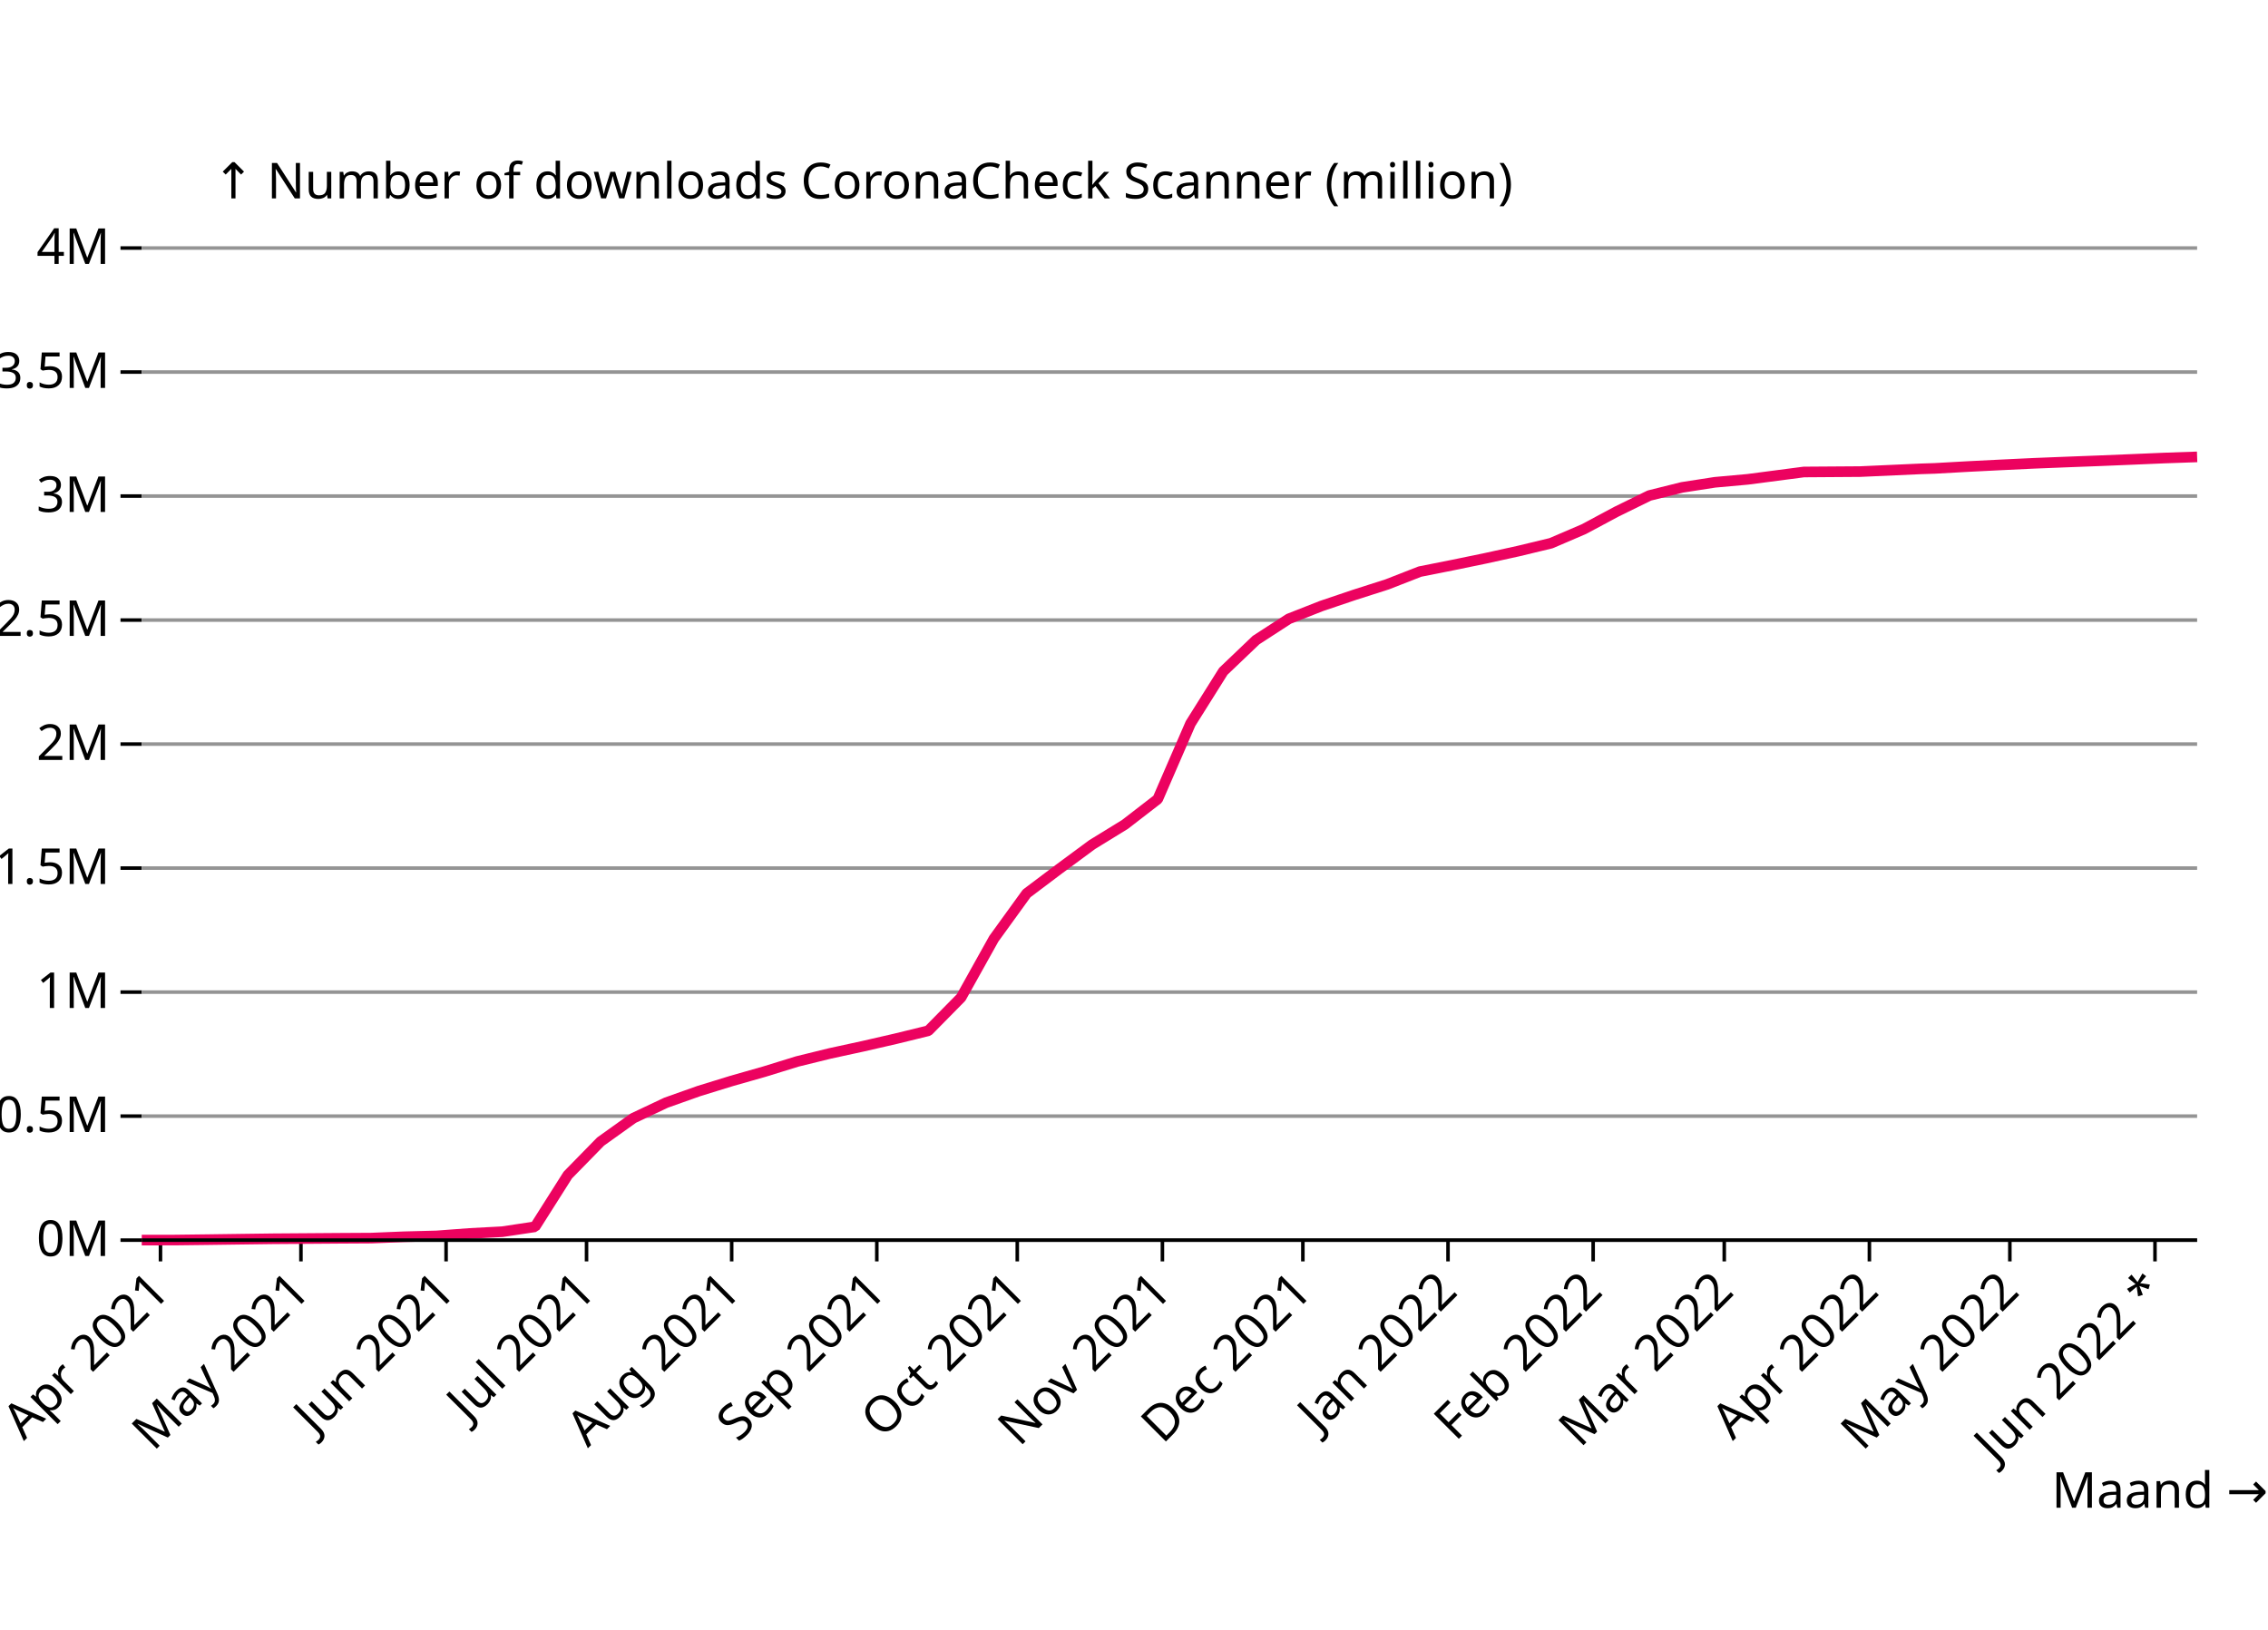
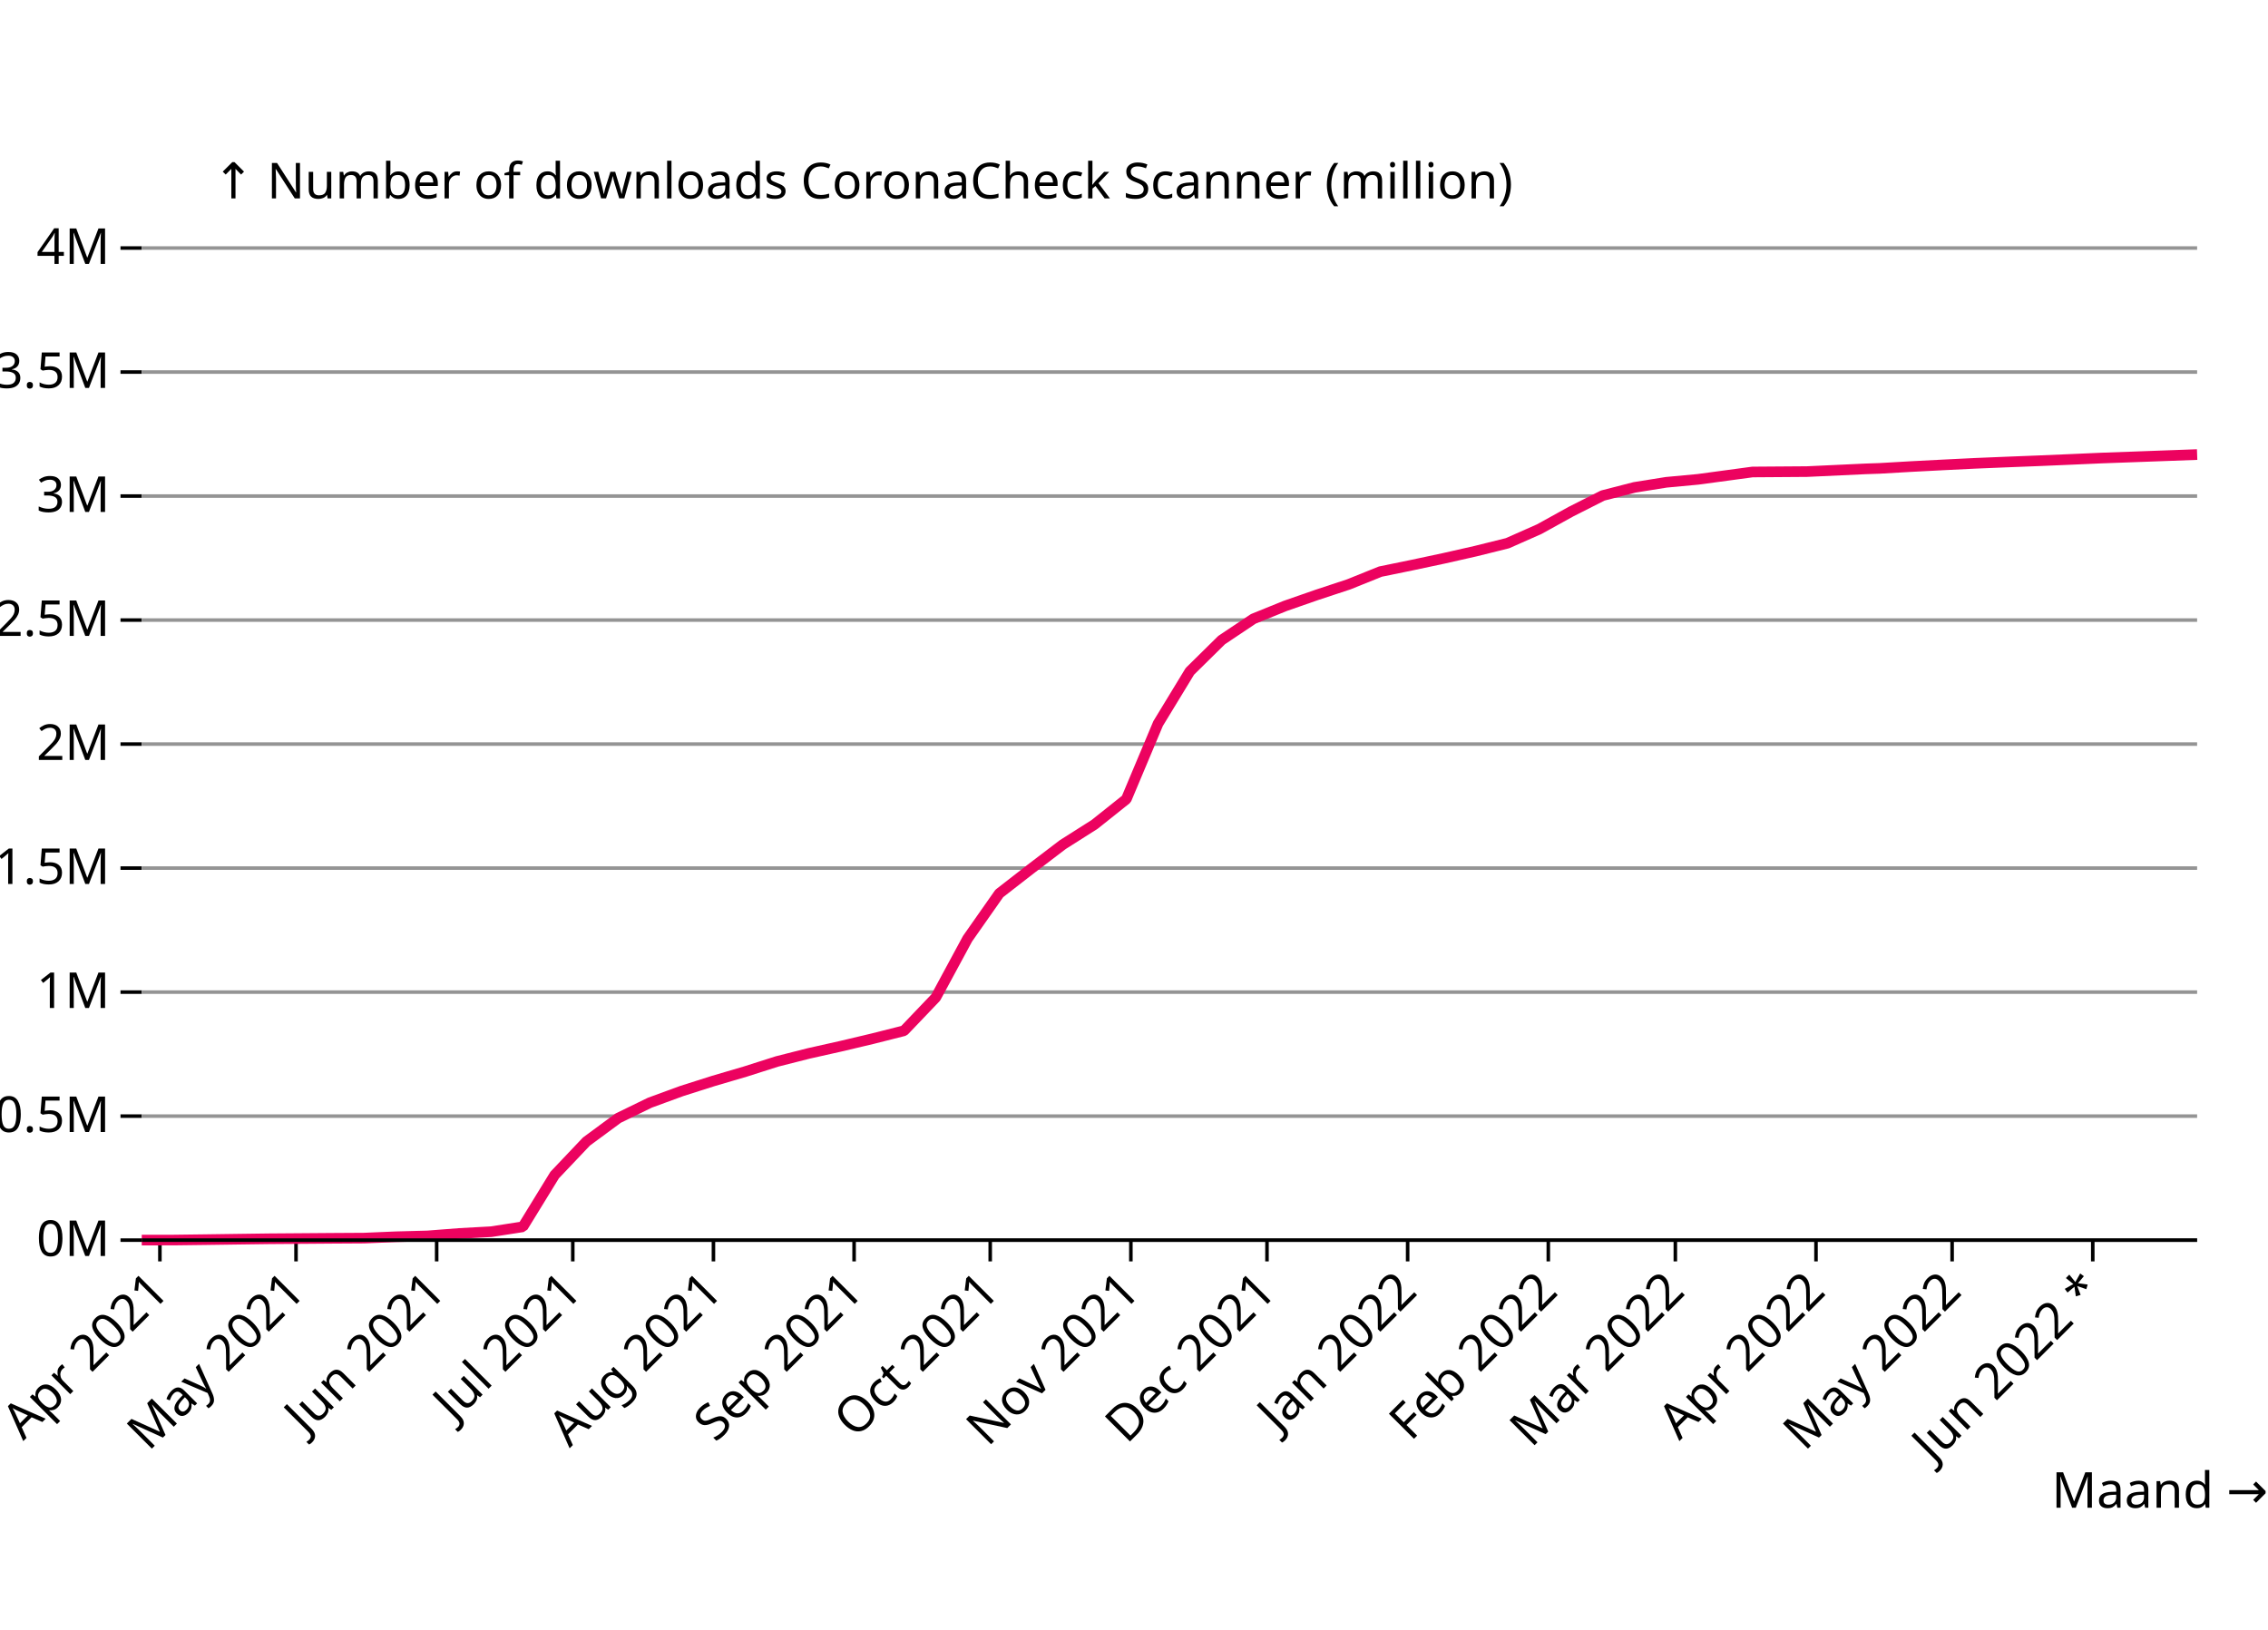
<svg xmlns="http://www.w3.org/2000/svg" class="plot" fill="currentColor" text-anchor="middle" width="640" height="460" viewBox="0 0 640 400" style="font-family: 'RO Sans', sans-serif; font-size: 14px;">
  <style>
        line[stroke-opacity] {
            stroke-opacity: 1;
            stroke: #949494;
        }
</style>
  <g transform="translate(40,0)" fill="none" text-anchor="end">
    <g class="tick" opacity="1" transform="translate(0,320)">
      <line stroke="currentColor" x2="-6" />
      <line stroke="currentColor" x2="580" stroke-opacity="0.1" />
      <text fill="currentColor" x="-9" dy="0.32em">0M</text>
    </g>
    <g class="tick" opacity="1" transform="translate(0,285)">
      <line stroke="currentColor" x2="-6" />
      <line stroke="currentColor" x2="580" stroke-opacity="0.1" />
      <text fill="currentColor" x="-9" dy="0.32em">0.5M</text>
    </g>
    <g class="tick" opacity="1" transform="translate(0,250)">
      <line stroke="currentColor" x2="-6" />
      <line stroke="currentColor" x2="580" stroke-opacity="0.1" />
      <text fill="currentColor" x="-9" dy="0.32em">1M</text>
    </g>
    <g class="tick" opacity="1" transform="translate(0,215)">
      <line stroke="currentColor" x2="-6" />
      <line stroke="currentColor" x2="580" stroke-opacity="0.1" />
      <text fill="currentColor" x="-9" dy="0.32em">1.5M</text>
    </g>
    <g class="tick" opacity="1" transform="translate(0,180)">
      <line stroke="currentColor" x2="-6" />
      <line stroke="currentColor" x2="580" stroke-opacity="0.1" />
      <text fill="currentColor" x="-9" dy="0.32em">2M</text>
    </g>
    <g class="tick" opacity="1" transform="translate(0,145)">
      <line stroke="currentColor" x2="-6" />
      <line stroke="currentColor" x2="580" stroke-opacity="0.1" />
      <text fill="currentColor" x="-9" dy="0.32em">2.5M</text>
    </g>
    <g class="tick" opacity="1" transform="translate(0,110)">
      <line stroke="currentColor" x2="-6" />
      <line stroke="currentColor" x2="580" stroke-opacity="0.1" />
      <text fill="currentColor" x="-9" dy="0.32em">3M</text>
    </g>
    <g class="tick" opacity="1" transform="translate(0,75)">
      <line stroke="currentColor" x2="-6" />
      <line stroke="currentColor" x2="580" stroke-opacity="0.1" />
      <text fill="currentColor" x="-9" dy="0.32em">3.5M</text>
    </g>
    <g class="tick" opacity="1" transform="translate(0,40)">
      <line stroke="currentColor" x2="-6" />
      <line stroke="currentColor" x2="580" stroke-opacity="0.1" />
      <text fill="currentColor" x="-9" dy="0.32em">4M</text>
    </g>
    <text fill="currentColor" transform="translate(20,40)" dy="-1em" text-anchor="start">↑ Number of downloads CoronaCheck Scanner (million)</text>
  </g>
  <g transform="translate(0,320)" fill="none" text-anchor="middle">
-     <g class="tick" opacity="1" transform="translate(45.28474,0)">
+     <g class="tick" opacity="1" transform="translate(45.12141,0)">
      <line stroke="currentColor" y2="6" />
      <text fill="currentColor" dy="0.32em" transform="translate(0, 11.82843) rotate(-45)" text-anchor="end">Apr 2021</text>
    </g>
-     <g class="tick" opacity="1" transform="translate(84.92027,0)">
+     <g class="tick" opacity="1" transform="translate(83.53201,0)">
      <line stroke="currentColor" y2="6" />
      <text fill="currentColor" dy="0.32em" transform="translate(0, 11.82843) rotate(-45)" text-anchor="end">May 2021</text>
    </g>
-     <g class="tick" opacity="1" transform="translate(125.877,0)">
+     <g class="tick" opacity="1" transform="translate(123.223,0)">
      <line stroke="currentColor" y2="6" />
      <text fill="currentColor" dy="0.32em" transform="translate(0, 11.82843) rotate(-45)" text-anchor="end">Jun 2021</text>
    </g>
-     <g class="tick" opacity="1" transform="translate(165.5125,0)">
+     <g class="tick" opacity="1" transform="translate(161.6336,0)">
      <line stroke="currentColor" y2="6" />
      <text fill="currentColor" dy="0.32em" transform="translate(0, 11.82843) rotate(-45)" text-anchor="end">Jul 2021</text>
    </g>
-     <g class="tick" opacity="1" transform="translate(206.4692,0)">
+     <g class="tick" opacity="1" transform="translate(201.3245,0)">
      <line stroke="currentColor" y2="6" />
      <text fill="currentColor" dy="0.32em" transform="translate(0, 11.82843) rotate(-45)" text-anchor="end">Aug 2021</text>
    </g>
-     <g class="tick" opacity="1" transform="translate(247.426,0)">
+     <g class="tick" opacity="1" transform="translate(241.0155,0)">
      <line stroke="currentColor" y2="6" />
      <text fill="currentColor" dy="0.32em" transform="translate(0, 11.82843) rotate(-45)" text-anchor="end">Sep 2021</text>
    </g>
-     <g class="tick" opacity="1" transform="translate(287.0615,0)">
+     <g class="tick" opacity="1" transform="translate(279.426,0)">
      <line stroke="currentColor" y2="6" />
      <text fill="currentColor" dy="0.32em" transform="translate(0, 11.82843) rotate(-45)" text-anchor="end">Oct 2021</text>
    </g>
-     <g class="tick" opacity="1" transform="translate(328.0182,0)">
+     <g class="tick" opacity="1" transform="translate(319.117,0)">
      <line stroke="currentColor" y2="6" />
      <text fill="currentColor" dy="0.32em" transform="translate(0, 11.82843) rotate(-45)" text-anchor="end">Nov 2021</text>
    </g>
-     <g class="tick" opacity="1" transform="translate(367.6538,0)">
+     <g class="tick" opacity="1" transform="translate(357.5276,0)">
      <line stroke="currentColor" y2="6" />
      <text fill="currentColor" dy="0.32em" transform="translate(0, 11.82843) rotate(-45)" text-anchor="end">Dec 2021</text>
    </g>
-     <g class="tick" opacity="1" transform="translate(408.6105,0)">
+     <g class="tick" opacity="1" transform="translate(397.2185,0)">
      <line stroke="currentColor" y2="6" />
      <text fill="currentColor" dy="0.32em" transform="translate(0, 11.82843) rotate(-45)" text-anchor="end">Jan 2022</text>
    </g>
-     <g class="tick" opacity="1" transform="translate(449.5672,0)">
+     <g class="tick" opacity="1" transform="translate(436.9095,0)">
      <line stroke="currentColor" y2="6" />
      <text fill="currentColor" dy="0.32em" transform="translate(0, 11.82843) rotate(-45)" text-anchor="end">Feb 2022</text>
    </g>
-     <g class="tick" opacity="1" transform="translate(486.5604,0)">
+     <g class="tick" opacity="1" transform="translate(472.7594,0)">
      <line stroke="currentColor" y2="6" />
      <text fill="currentColor" dy="0.32em" transform="translate(0, 11.82843) rotate(-45)" text-anchor="end">Mar 2022</text>
    </g>
-     <g class="tick" opacity="1" transform="translate(527.5171,0)">
+     <g class="tick" opacity="1" transform="translate(512.4503,0)">
      <line stroke="currentColor" y2="6" />
      <text fill="currentColor" dy="0.32em" transform="translate(0, 11.82843) rotate(-45)" text-anchor="end">Apr 2022</text>
    </g>
-     <g class="tick" opacity="1" transform="translate(567.1526,0)">
+     <g class="tick" opacity="1" transform="translate(550.8609,0)">
      <line stroke="currentColor" y2="6" />
      <text fill="currentColor" dy="0.32em" transform="translate(0, 11.82843) rotate(-45)" text-anchor="end">May 2022</text>
    </g>
-     <g class="tick" opacity="1" transform="translate(608.1093,0)">
+     <g class="tick" opacity="1" transform="translate(590.5519,0)">
      <line stroke="currentColor" y2="6" />
      <text fill="currentColor" dy="0.32em" transform="translate(0, 11.82843) rotate(-45)" text-anchor="end">Jun 2022 *</text>
    </g>
    <text fill="currentColor" transform="translate(640,80)" dy="-0.32em" text-anchor="end">Maand →</text>
  </g>
  <g fill="none" stroke="#ec025f" stroke-width="3" stroke-miterlimit="1">
-     <path d="M40,319.983L49.248,319.977L58.497,319.865L67.745,319.739L76.993,319.618L86.241,319.552L95.49,319.484L104.738,319.43L113.986,319.05L123.235,318.809L132.483,318.117L141.731,317.623L150.979,316.233L160.228,301.636L169.476,292.184L178.724,285.571L187.973,281.205L197.221,277.922L206.469,275.071L215.718,272.438L224.966,269.579L234.214,267.305L243.462,265.298L252.711,263.173L261.959,260.909L271.207,251.522L280.456,234.934L289.704,222.156L298.952,215.192L308.2,208.365L317.449,202.681L326.697,195.536L335.945,174.21L345.194,159.478L354.442,150.648L363.69,144.649L372.938,141.014L382.187,137.89L391.435,134.931L400.683,131.32L409.932,129.481L419.18,127.573L428.428,125.541L437.677,123.313L446.925,119.345L456.173,114.395L456.173,114.395L465.421,109.856L474.67,107.551L483.918,106.118L493.166,105.283L509.021,103.207L524.875,103.097L542.05,102.323L546.014,102.192L555.262,101.673L564.51,101.209L573.759,100.767L583.007,100.396L592.255,100.045L601.503,99.664L610.752,99.269L620,98.946" />
+     <path d="M40,319.983L48.962,319.977L57.925,319.865L66.887,319.739L75.85,319.618L84.812,319.552L93.775,319.484L102.737,319.43L111.7,319.05L120.662,318.809L129.625,318.117L138.587,317.623L147.55,316.233L156.512,301.636L165.475,292.184L174.437,285.571L183.4,281.205L192.362,277.922L201.325,275.071L210.287,272.438L219.249,269.579L228.212,267.305L237.174,265.298L246.137,263.173L255.099,260.909L264.062,251.522L273.024,234.934L281.987,222.156L290.949,215.192L299.912,208.365L308.874,202.681L317.837,195.536L326.799,174.21L335.762,159.478L344.724,150.648L353.687,144.649L362.649,141.014L371.611,137.89L380.574,134.931L389.536,131.32L398.499,129.481L407.461,127.573L416.424,125.541L425.386,123.313L434.349,119.345L443.311,114.395L443.311,114.395L452.274,109.856L461.236,107.551L470.199,106.118L479.161,105.283L494.525,103.207L509.89,103.097L526.534,102.323L530.375,102.192L539.338,101.673L548.3,101.209L557.263,100.767L566.225,100.396L575.188,100.045L584.15,99.664L593.113,99.269L602.075,98.946L611.038,98.618L620,98.289" />
  </g>
  <g stroke="currentColor">
    <line x1="40" x2="620" y1="320" y2="320" />
  </g>
</svg>
